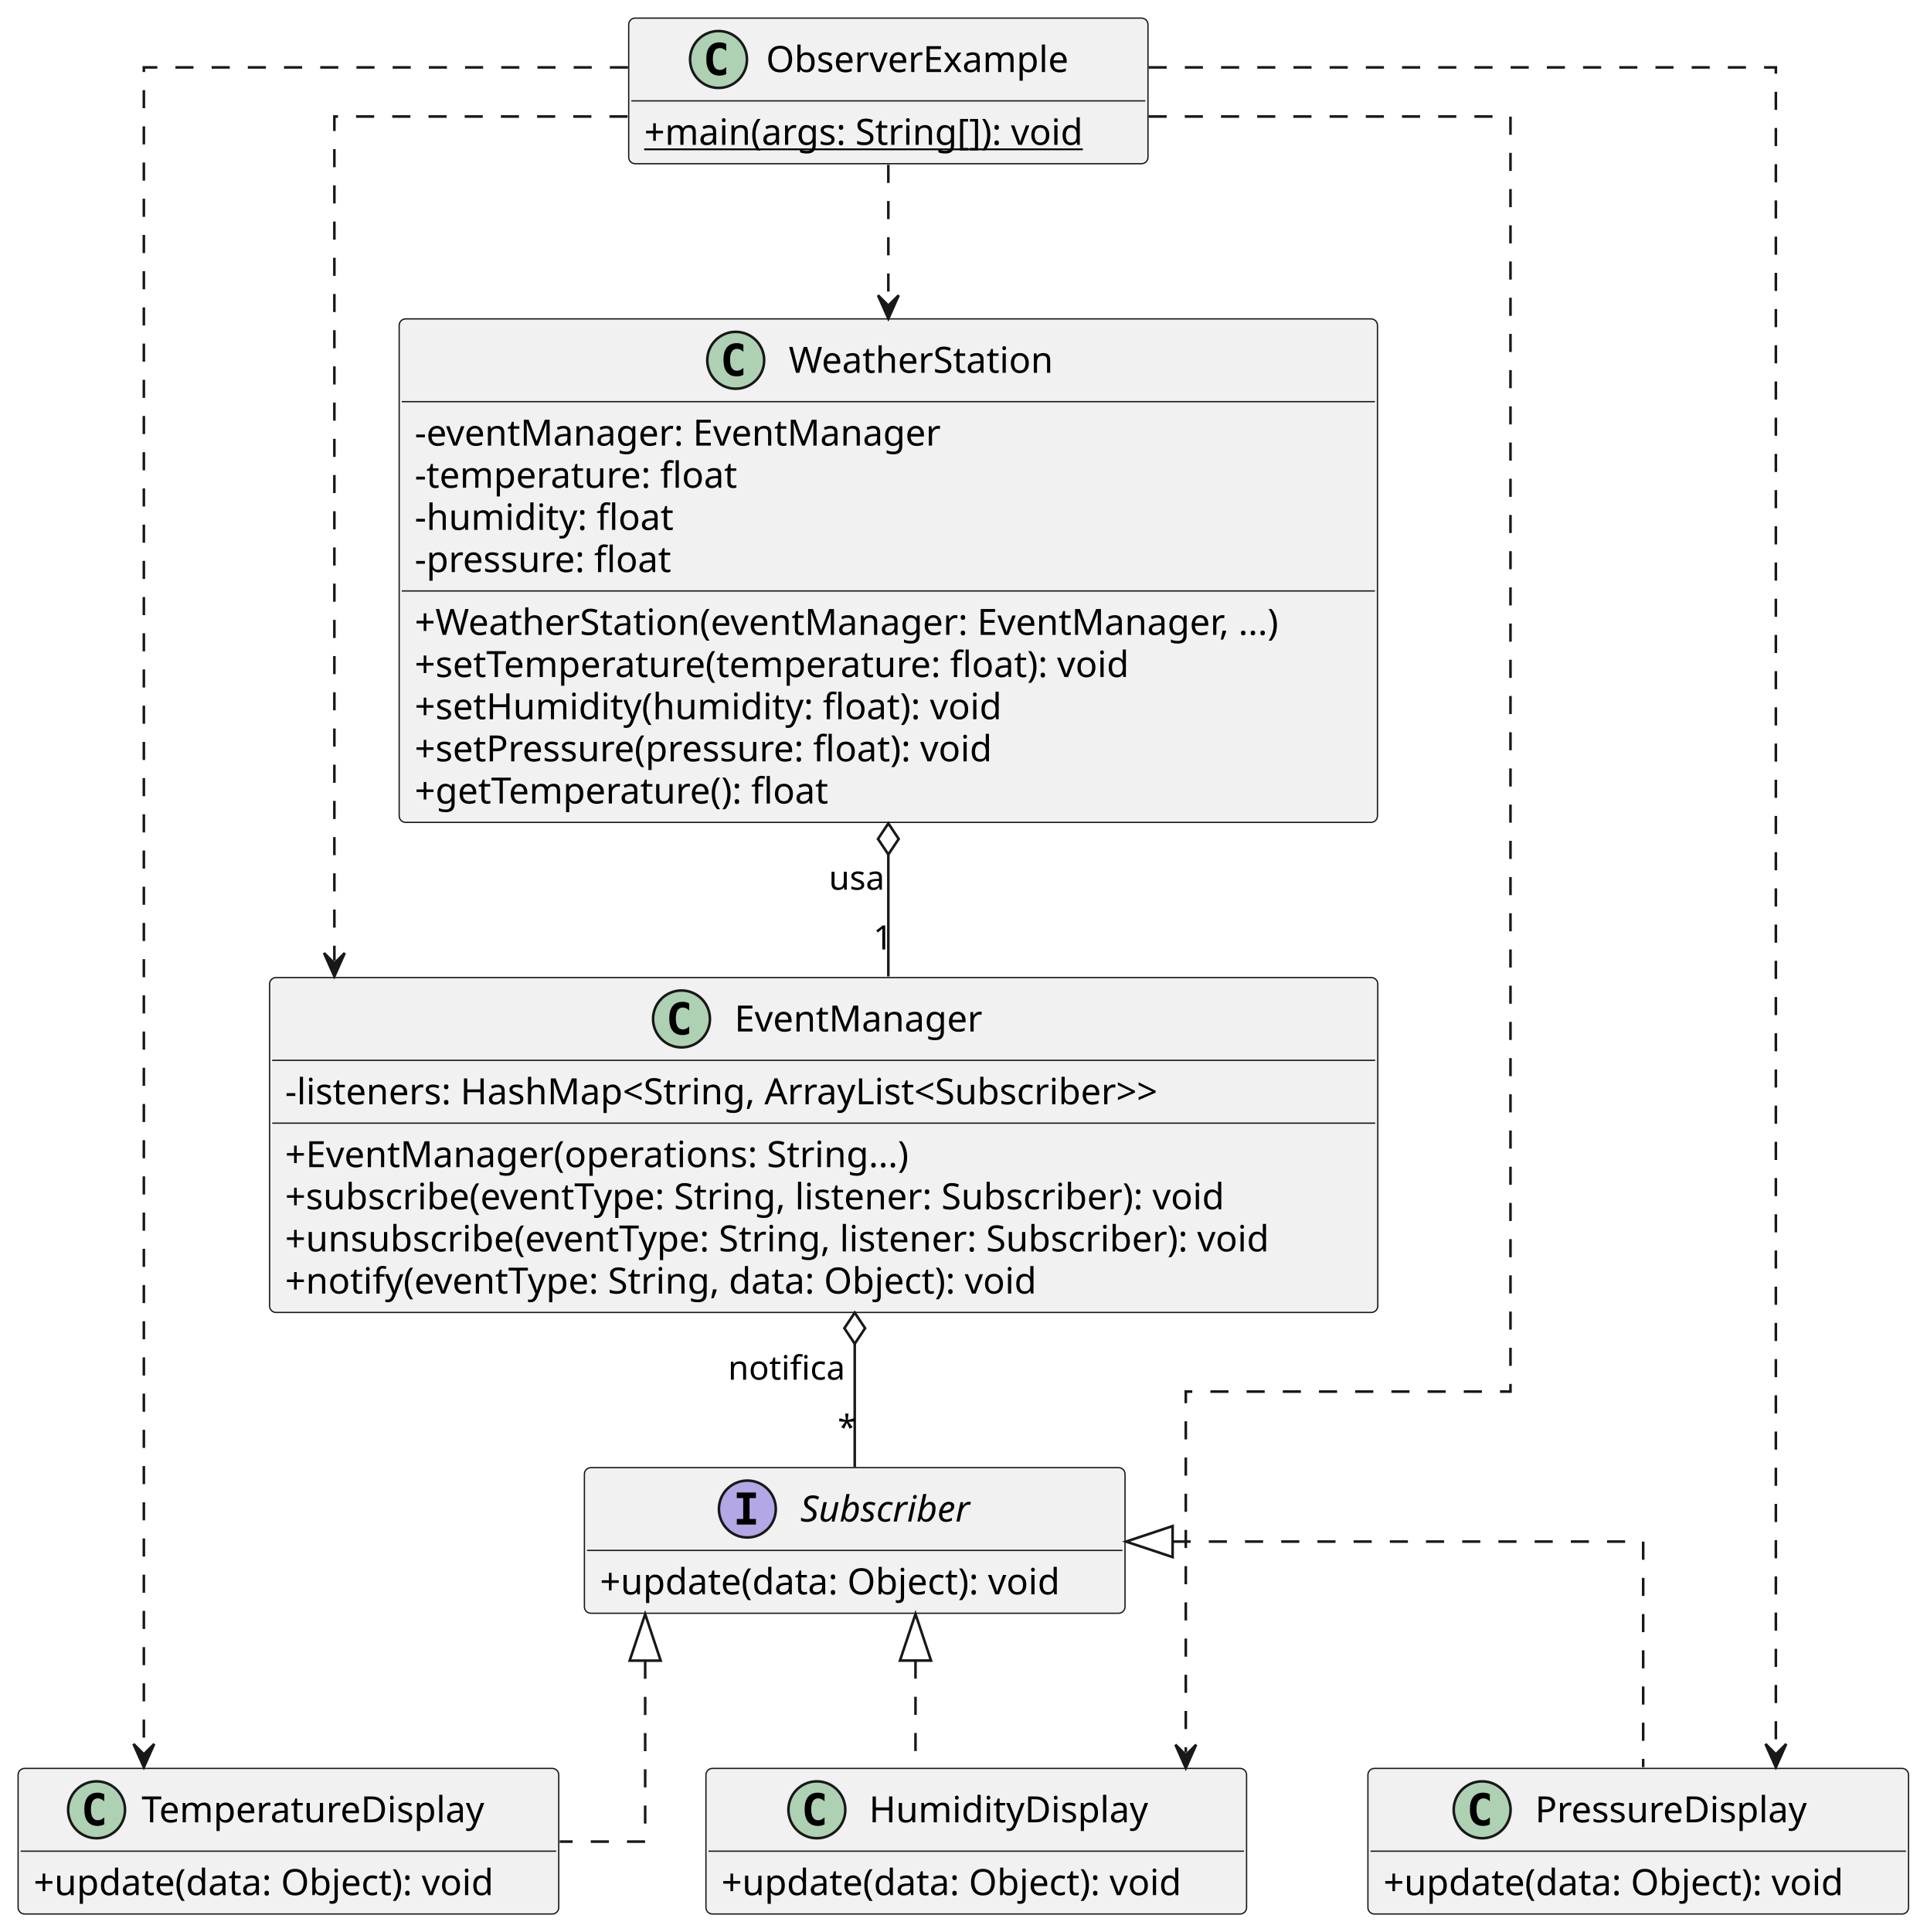
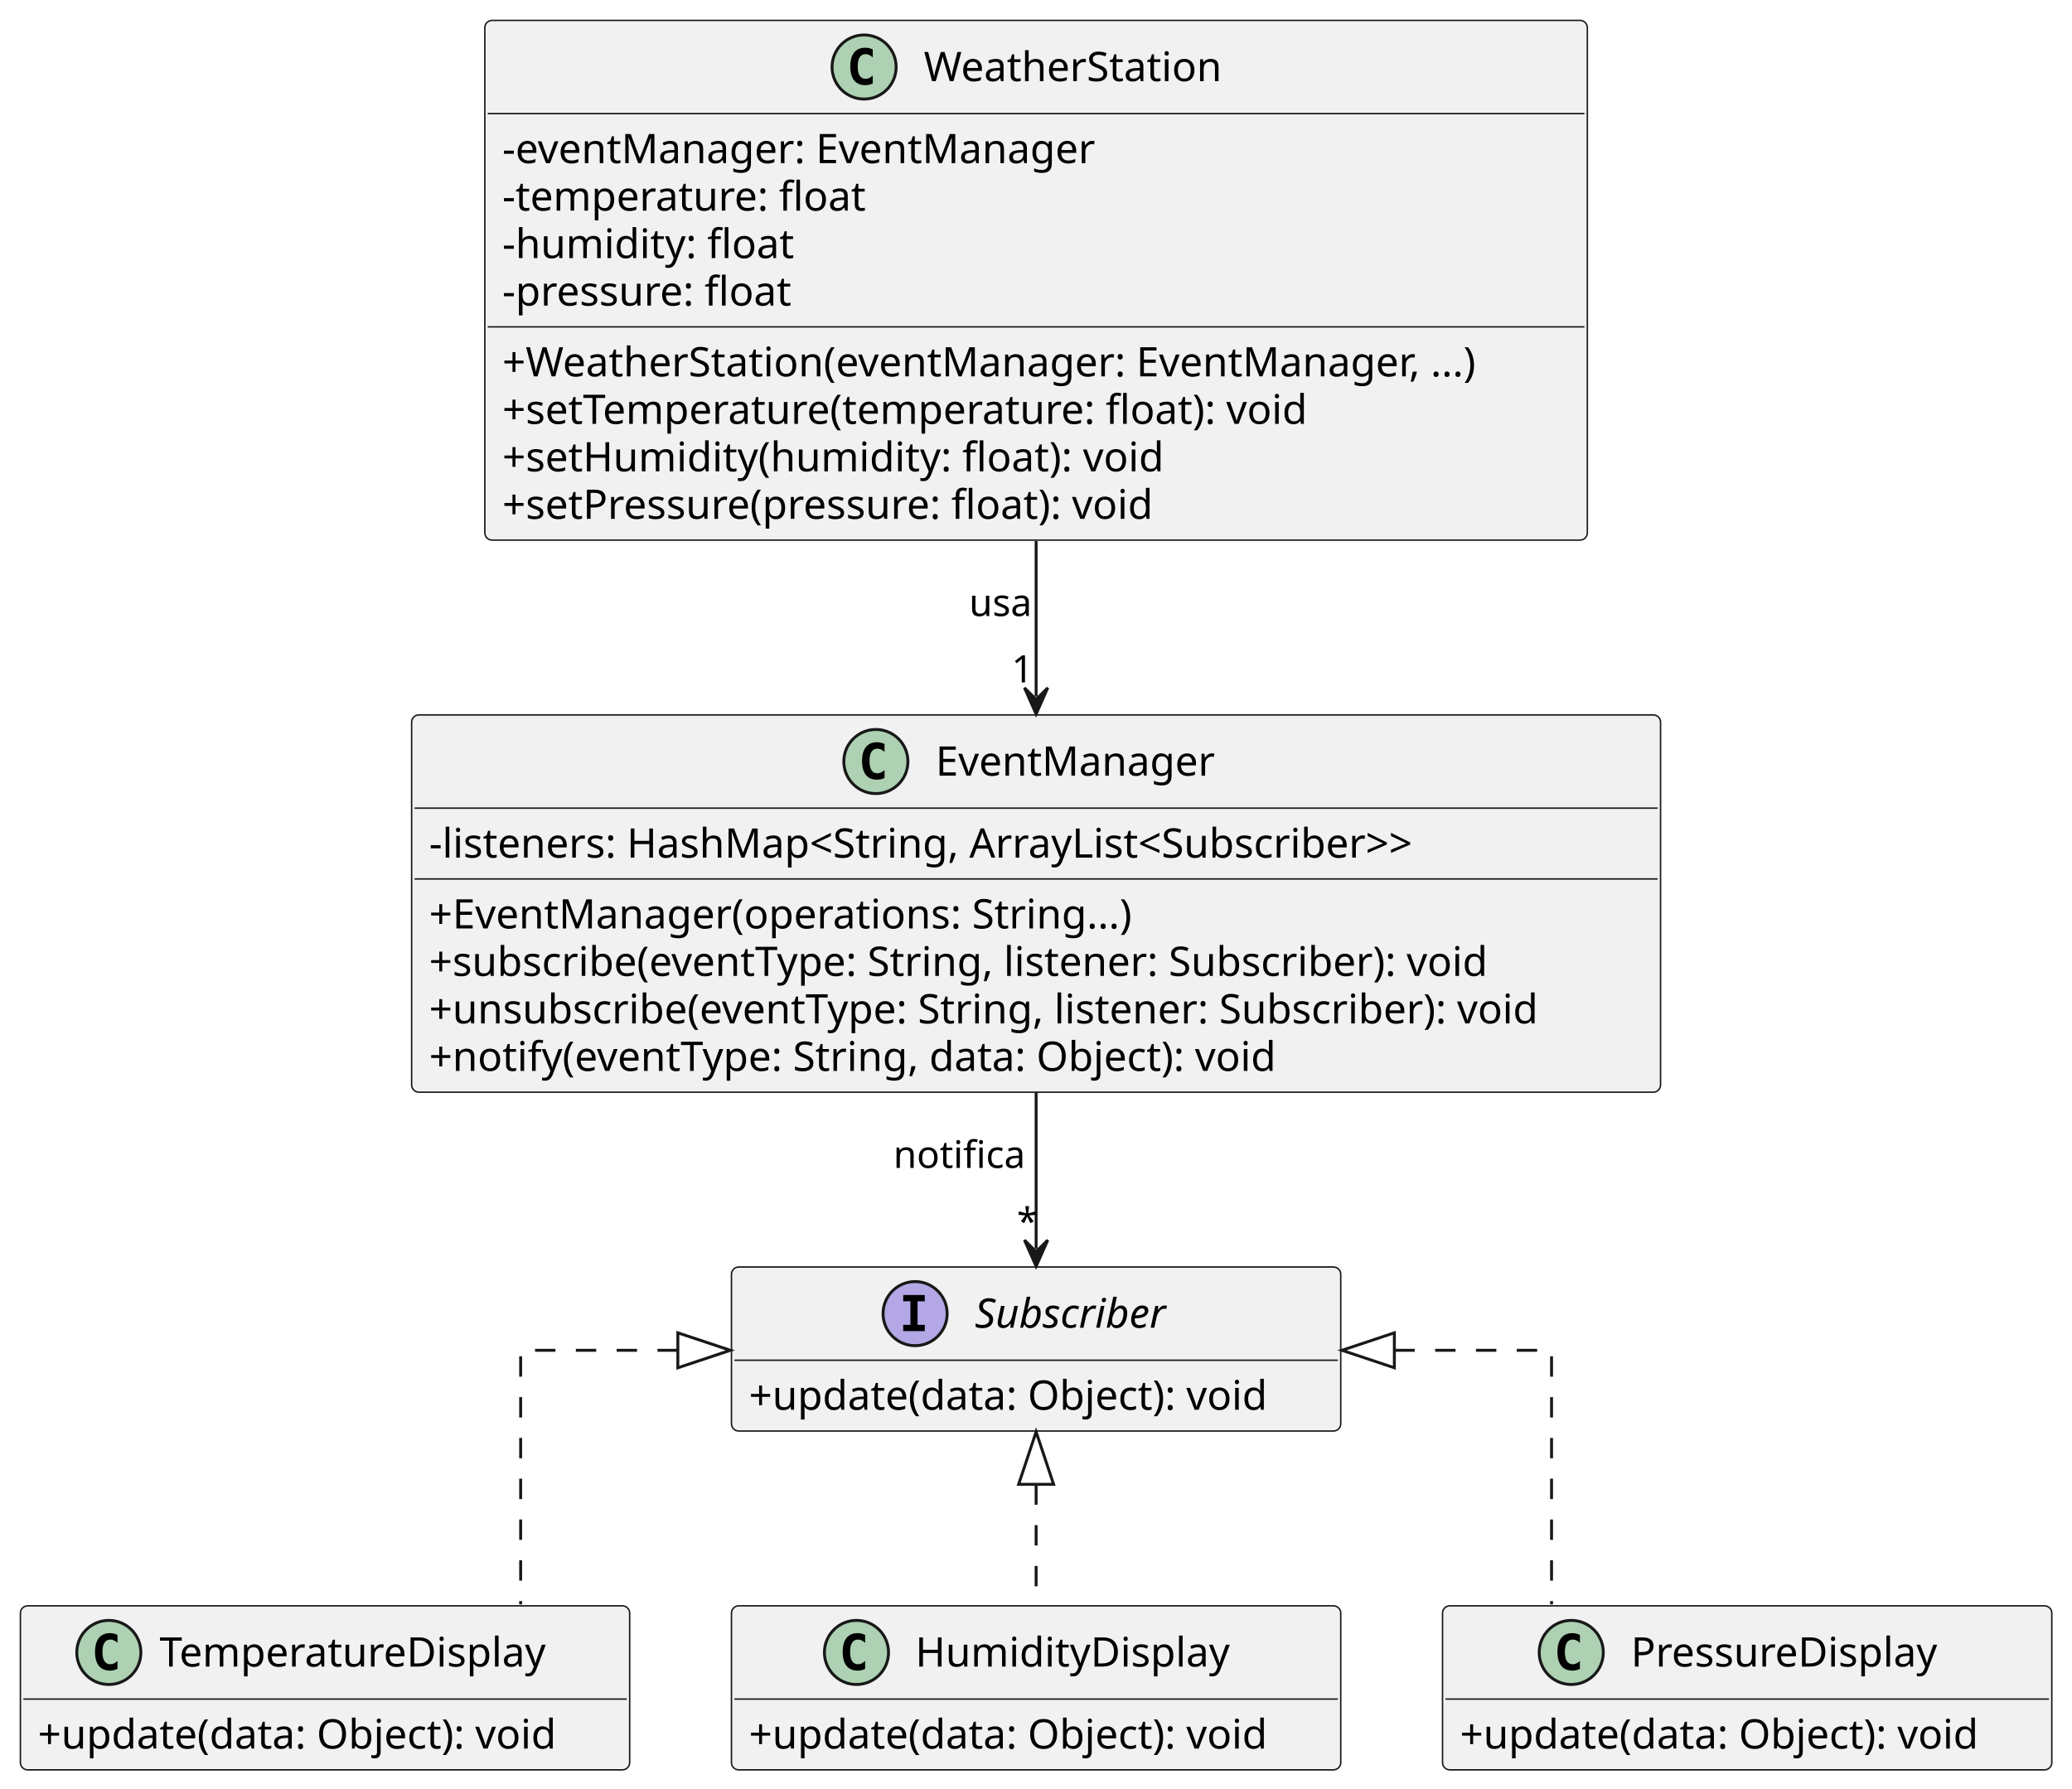
- <svg xmlns="http://www.w3.org/2000/svg" contentStyleType="text/css" data-diagram-type="CLASS" height="747px" preserveAspectRatio="none" style="width:745px;height:747px;background:#FFFFFF;" version="1.1" viewBox="0 0 745 747" width="745px" zoomAndPan="magnify">
+ <svg xmlns="http://www.w3.org/2000/svg" contentStyleType="text/css" data-diagram-type="CLASS" height="614px" preserveAspectRatio="none" style="width:711px;height:614px;background:#FFFFFF;" version="1.1" viewBox="0 0 711 614" width="711px" zoomAndPan="magnify">
  <defs />
  <g>
-     <g class="entity" data-entity="Subscriber" data-source-line="8" data-uid="ent0002" id="entity_Subscriber">
-       <rect fill="#F1F1F1" height="56.297" rx="2.5" ry="2.5" style="stroke:#181818;stroke-width:0.5;" width="209.073" x="226" y="567.46" />
-       <ellipse cx="289.017" cy="583.46" fill="#B4A7E5" rx="11" ry="11" style="stroke:#181818;stroke-width:1;" />
-       <path d="M284.939,579.226 L284.939,577.069 L292.33,577.069 L292.33,579.226 L289.861,579.226 L289.861,587.304 L292.33,587.304 L292.33,589.46 L284.939,589.46 L284.939,587.304 L287.408,587.304 L287.408,579.226 L284.939,579.226 Z " fill="#000000" />
-       <text fill="#000000" font-family="'Segoe UI'" font-size="14" font-style="italic" lengthAdjust="spacing" textLength="74.539" x="309.517" y="588.307">Subscriber</text>
-       <line style="stroke:#181818;stroke-width:0.5;" x1="227" x2="434.073" y1="599.46" y2="599.46" />
-       <text fill="#000000" font-family="'Segoe UI'" font-size="14" lengthAdjust="spacing" textLength="197.073" x="232" y="616.455">+update(data: Object): void</text>
+     <g class="entity" data-entity="Subscriber" data-source-line="10" data-uid="ent0002" id="entity_Subscriber">
+       <rect fill="#F1F1F1" height="56.297" rx="2.5" ry="2.5" style="stroke:#181818;stroke-width:0.5;" width="209.073" x="251" y="434.86" />
+       <ellipse cx="314.017" cy="450.86" fill="#B4A7E5" rx="11" ry="11" style="stroke:#181818;stroke-width:1;" />
+       <path d="M309.939,446.626 L309.939,444.469 L317.33,444.469 L317.33,446.626 L314.861,446.626 L314.861,454.704 L317.33,454.704 L317.33,456.86 L309.939,456.86 L309.939,454.704 L312.408,454.704 L312.408,446.626 L309.939,446.626 Z " fill="#000000" />
+       <text fill="#000000" font-family="'Segoe UI'" font-size="14" font-style="italic" lengthAdjust="spacing" textLength="74.539" x="334.517" y="455.707">Subscriber</text>
+       <line style="stroke:#181818;stroke-width:0.5;" x1="252" x2="459.073" y1="466.86" y2="466.86" />
+       <text fill="#000000" font-family="'Segoe UI'" font-size="14" lengthAdjust="spacing" textLength="197.073" x="257" y="483.855">+update(data: Object): void</text>
    </g>
-     <g class="entity" data-entity="TemperatureDisplay" data-source-line="13" data-uid="ent0003" id="entity_TemperatureDisplay">
-       <rect fill="#F1F1F1" height="56.297" rx="2.5" ry="2.5" style="stroke:#181818;stroke-width:0.5;" width="209.073" x="7" y="683.75" />
-       <ellipse cx="37.345" cy="699.75" fill="#ADD1B2" rx="11" ry="11" style="stroke:#181818;stroke-width:1;" />
-       <path d="M40.314,705.391 Q39.735,705.688 39.095,705.828 Q38.454,705.984 37.751,705.984 Q35.251,705.984 33.923,704.344 Q32.61,702.688 32.61,699.562 Q32.61,696.438 33.923,694.781 Q35.251,693.125 37.751,693.125 Q38.454,693.125 39.095,693.281 Q39.751,693.438 40.314,693.734 L40.314,696.453 Q39.689,695.875 39.095,695.609 Q38.501,695.328 37.876,695.328 Q36.532,695.328 35.845,696.406 Q35.157,697.469 35.157,699.562 Q35.157,701.656 35.845,702.734 Q36.532,703.797 37.876,703.797 Q38.501,703.797 39.095,703.531 Q39.689,703.25 40.314,702.672 L40.314,705.391 Z " fill="#000000" />
-       <text fill="#000000" font-family="'Segoe UI'" font-size="14" lengthAdjust="spacing" textLength="142.974" x="54.755" y="704.597">TemperatureDisplay</text>
-       <line style="stroke:#181818;stroke-width:0.5;" x1="8" x2="215.073" y1="715.75" y2="715.75" />
-       <text fill="#000000" font-family="'Segoe UI'" font-size="14" lengthAdjust="spacing" textLength="197.073" x="13" y="732.745">+update(data: Object): void</text>
+     <g class="entity" data-entity="TemperatureDisplay" data-source-line="15" data-uid="ent0003" id="entity_TemperatureDisplay">
+       <rect fill="#F1F1F1" height="56.297" rx="2.5" ry="2.5" style="stroke:#181818;stroke-width:0.5;" width="209.073" x="7" y="551.15" />
+       <ellipse cx="37.345" cy="567.15" fill="#ADD1B2" rx="11" ry="11" style="stroke:#181818;stroke-width:1;" />
+       <path d="M40.314,572.791 Q39.735,573.087 39.095,573.228 Q38.454,573.384 37.751,573.384 Q35.251,573.384 33.923,571.744 Q32.61,570.087 32.61,566.962 Q32.61,563.837 33.923,562.181 Q35.251,560.525 37.751,560.525 Q38.454,560.525 39.095,560.681 Q39.751,560.837 40.314,561.134 L40.314,563.853 Q39.689,563.275 39.095,563.009 Q38.501,562.728 37.876,562.728 Q36.532,562.728 35.845,563.806 Q35.157,564.869 35.157,566.962 Q35.157,569.056 35.845,570.134 Q36.532,571.197 37.876,571.197 Q38.501,571.197 39.095,570.931 Q39.689,570.65 40.314,570.072 L40.314,572.791 Z " fill="#000000" />
+       <text fill="#000000" font-family="'Segoe UI'" font-size="14" lengthAdjust="spacing" textLength="142.974" x="54.755" y="571.997">TemperatureDisplay</text>
+       <line style="stroke:#181818;stroke-width:0.5;" x1="8" x2="215.073" y1="583.15" y2="583.15" />
+       <text fill="#000000" font-family="'Segoe UI'" font-size="14" lengthAdjust="spacing" textLength="197.073" x="13" y="600.145">+update(data: Object): void</text>
    </g>
-     <g class="entity" data-entity="HumidityDisplay" data-source-line="17" data-uid="ent0004" id="entity_HumidityDisplay">
-       <rect fill="#F1F1F1" height="56.297" rx="2.5" ry="2.5" style="stroke:#181818;stroke-width:0.5;" width="209.073" x="273" y="683.75" />
-       <ellipse cx="315.896" cy="699.75" fill="#ADD1B2" rx="11" ry="11" style="stroke:#181818;stroke-width:1;" />
-       <path d="M318.864,705.391 Q318.286,705.688 317.646,705.828 Q317.005,705.984 316.302,705.984 Q313.802,705.984 312.474,704.344 Q311.161,702.688 311.161,699.562 Q311.161,696.438 312.474,694.781 Q313.802,693.125 316.302,693.125 Q317.005,693.125 317.646,693.281 Q318.302,693.438 318.864,693.734 L318.864,696.453 Q318.239,695.875 317.646,695.609 Q317.052,695.328 316.427,695.328 Q315.083,695.328 314.396,696.406 Q313.708,697.469 313.708,699.562 Q313.708,701.656 314.396,702.734 Q315.083,703.797 316.427,703.797 Q317.052,703.797 317.646,703.531 Q318.239,703.25 318.864,702.672 L318.864,705.391 Z " fill="#000000" />
-       <text fill="#000000" font-family="'Segoe UI'" font-size="14" lengthAdjust="spacing" textLength="115.083" x="336.095" y="704.597">HumidityDisplay</text>
-       <line style="stroke:#181818;stroke-width:0.5;" x1="274" x2="481.073" y1="715.75" y2="715.75" />
-       <text fill="#000000" font-family="'Segoe UI'" font-size="14" lengthAdjust="spacing" textLength="197.073" x="279" y="732.745">+update(data: Object): void</text>
+     <g class="entity" data-entity="HumidityDisplay" data-source-line="18" data-uid="ent0004" id="entity_HumidityDisplay">
+       <rect fill="#F1F1F1" height="56.297" rx="2.5" ry="2.5" style="stroke:#181818;stroke-width:0.5;" width="209.073" x="251" y="551.15" />
+       <ellipse cx="293.896" cy="567.15" fill="#ADD1B2" rx="11" ry="11" style="stroke:#181818;stroke-width:1;" />
+       <path d="M296.864,572.791 Q296.286,573.087 295.646,573.228 Q295.005,573.384 294.302,573.384 Q291.802,573.384 290.474,571.744 Q289.161,570.087 289.161,566.962 Q289.161,563.837 290.474,562.181 Q291.802,560.525 294.302,560.525 Q295.005,560.525 295.646,560.681 Q296.302,560.837 296.864,561.134 L296.864,563.853 Q296.239,563.275 295.646,563.009 Q295.052,562.728 294.427,562.728 Q293.083,562.728 292.396,563.806 Q291.708,564.869 291.708,566.962 Q291.708,569.056 292.396,570.134 Q293.083,571.197 294.427,571.197 Q295.052,571.197 295.646,570.931 Q296.239,570.65 296.864,570.072 L296.864,572.791 Z " fill="#000000" />
+       <text fill="#000000" font-family="'Segoe UI'" font-size="14" lengthAdjust="spacing" textLength="115.083" x="314.095" y="571.997">HumidityDisplay</text>
+       <line style="stroke:#181818;stroke-width:0.5;" x1="252" x2="459.073" y1="583.15" y2="583.15" />
+       <text fill="#000000" font-family="'Segoe UI'" font-size="14" lengthAdjust="spacing" textLength="197.073" x="257" y="600.145">+update(data: Object): void</text>
    </g>
    <g class="entity" data-entity="PressureDisplay" data-source-line="21" data-uid="ent0005" id="entity_PressureDisplay">
-       <rect fill="#F1F1F1" height="56.297" rx="2.5" ry="2.5" style="stroke:#181818;stroke-width:0.5;" width="209.073" x="529" y="683.75" />
-       <ellipse cx="573.172" cy="699.75" fill="#ADD1B2" rx="11" ry="11" style="stroke:#181818;stroke-width:1;" />
-       <path d="M576.141,705.391 Q575.563,705.688 574.922,705.828 Q574.282,705.984 573.578,705.984 Q571.078,705.984 569.75,704.344 Q568.438,702.688 568.438,699.562 Q568.438,696.438 569.75,694.781 Q571.078,693.125 573.578,693.125 Q574.282,693.125 574.922,693.281 Q575.578,693.438 576.141,693.734 L576.141,696.453 Q575.516,695.875 574.922,695.609 Q574.328,695.328 573.703,695.328 Q572.36,695.328 571.672,696.406 Q570.985,697.469 570.985,699.562 Q570.985,701.656 571.672,702.734 Q572.36,703.797 573.703,703.797 Q574.328,703.797 574.922,703.531 Q575.516,703.25 576.141,702.672 L576.141,705.391 Z " fill="#000000" />
-       <text fill="#000000" font-family="'Segoe UI'" font-size="14" lengthAdjust="spacing" textLength="112.246" x="593.655" y="704.597">PressureDisplay</text>
-       <line style="stroke:#181818;stroke-width:0.5;" x1="530" x2="737.073" y1="715.75" y2="715.75" />
-       <text fill="#000000" font-family="'Segoe UI'" font-size="14" lengthAdjust="spacing" textLength="197.073" x="535" y="732.745">+update(data: Object): void</text>
+       <rect fill="#F1F1F1" height="56.297" rx="2.5" ry="2.5" style="stroke:#181818;stroke-width:0.5;" width="209.073" x="495" y="551.15" />
+       <ellipse cx="539.172" cy="567.15" fill="#ADD1B2" rx="11" ry="11" style="stroke:#181818;stroke-width:1;" />
+       <path d="M542.141,572.791 Q541.563,573.087 540.922,573.228 Q540.282,573.384 539.578,573.384 Q537.078,573.384 535.75,571.744 Q534.438,570.087 534.438,566.962 Q534.438,563.837 535.75,562.181 Q537.078,560.525 539.578,560.525 Q540.282,560.525 540.922,560.681 Q541.578,560.837 542.141,561.134 L542.141,563.853 Q541.516,563.275 540.922,563.009 Q540.328,562.728 539.703,562.728 Q538.36,562.728 537.672,563.806 Q536.985,564.869 536.985,566.962 Q536.985,569.056 537.672,570.134 Q538.36,571.197 539.703,571.197 Q540.328,571.197 540.922,570.931 Q541.516,570.65 542.141,570.072 L542.141,572.791 Z " fill="#000000" />
+       <text fill="#000000" font-family="'Segoe UI'" font-size="14" lengthAdjust="spacing" textLength="112.246" x="559.655" y="571.997">PressureDisplay</text>
+       <line style="stroke:#181818;stroke-width:0.5;" x1="496" x2="703.073" y1="583.15" y2="583.15" />
+       <text fill="#000000" font-family="'Segoe UI'" font-size="14" lengthAdjust="spacing" textLength="197.073" x="501" y="600.145">+update(data: Object): void</text>
    </g>
-     <g class="entity" data-entity="EventManager" data-source-line="31" data-uid="ent0009" id="entity_EventManager">
-       <rect fill="#F1F1F1" height="129.484" rx="2.5" ry="2.5" style="stroke:#181818;stroke-width:0.5;" width="428.568" x="104.25" y="377.97" />
-       <ellipse cx="263.548" cy="393.97" fill="#ADD1B2" rx="11" ry="11" style="stroke:#181818;stroke-width:1;" />
-       <path d="M266.517,399.611 Q265.938,399.908 265.298,400.048 Q264.657,400.204 263.954,400.204 Q261.454,400.204 260.126,398.564 Q258.813,396.908 258.813,393.783 Q258.813,390.658 260.126,389.001 Q261.454,387.345 263.954,387.345 Q264.657,387.345 265.298,387.501 Q265.954,387.658 266.517,387.954 L266.517,390.673 Q265.892,390.095 265.298,389.829 Q264.704,389.548 264.079,389.548 Q262.735,389.548 262.048,390.626 Q261.36,391.689 261.36,393.783 Q261.36,395.876 262.048,396.954 Q262.735,398.017 264.079,398.017 Q264.704,398.017 265.298,397.751 Q265.892,397.47 266.517,396.892 L266.517,399.611 Z " fill="#000000" />
-       <text fill="#000000" font-family="'Segoe UI'" font-size="14" lengthAdjust="spacing" textLength="101.473" x="284.048" y="398.817">EventManager</text>
-       <line style="stroke:#181818;stroke-width:0.5;" x1="105.25" x2="531.818" y1="409.97" y2="409.97" />
-       <text fill="#000000" font-family="'Segoe UI'" font-size="14" lengthAdjust="spacing" textLength="373.317" x="110.25" y="426.965">-listeners: HashMap&lt;String, ArrayList&lt;Subscriber&gt;&gt;</text>
-       <line style="stroke:#181818;stroke-width:0.5;" x1="105.25" x2="531.818" y1="434.267" y2="434.267" />
-       <text fill="#000000" font-family="'Segoe UI'" font-size="14" lengthAdjust="spacing" textLength="262.938" x="110.25" y="451.262">+EventManager(operations: String...)</text>
-       <text fill="#000000" font-family="'Segoe UI'" font-size="14" lengthAdjust="spacing" textLength="398.822" x="110.25" y="467.559">+subscribe(eventType: String, listener: Subscriber): void</text>
-       <text fill="#000000" font-family="'Segoe UI'" font-size="14" lengthAdjust="spacing" textLength="416.568" x="110.25" y="483.856">+unsubscribe(eventType: String, listener: Subscriber): void</text>
-       <text fill="#000000" font-family="'Segoe UI'" font-size="14" lengthAdjust="spacing" textLength="321.836" x="110.25" y="500.153">+notify(eventType: String, data: Object): void</text>
+     <g class="entity" data-entity="EventManager" data-source-line="32" data-uid="ent0009" id="entity_EventManager">
+       <rect fill="#F1F1F1" height="129.484" rx="2.5" ry="2.5" style="stroke:#181818;stroke-width:0.5;" width="428.568" x="141.25" y="245.37" />
+       <ellipse cx="300.548" cy="261.37" fill="#ADD1B2" rx="11" ry="11" style="stroke:#181818;stroke-width:1;" />
+       <path d="M303.517,267.011 Q302.938,267.308 302.298,267.448 Q301.657,267.604 300.954,267.604 Q298.454,267.604 297.126,265.964 Q295.813,264.308 295.813,261.183 Q295.813,258.058 297.126,256.401 Q298.454,254.745 300.954,254.745 Q301.657,254.745 302.298,254.901 Q302.954,255.058 303.517,255.354 L303.517,258.073 Q302.892,257.495 302.298,257.229 Q301.704,256.948 301.079,256.948 Q299.735,256.948 299.048,258.026 Q298.36,259.089 298.36,261.183 Q298.36,263.276 299.048,264.354 Q299.735,265.417 301.079,265.417 Q301.704,265.417 302.298,265.151 Q302.892,264.87 303.517,264.292 L303.517,267.011 Z " fill="#000000" />
+       <text fill="#000000" font-family="'Segoe UI'" font-size="14" lengthAdjust="spacing" textLength="101.473" x="321.048" y="266.217">EventManager</text>
+       <line style="stroke:#181818;stroke-width:0.5;" x1="142.25" x2="568.818" y1="277.37" y2="277.37" />
+       <text fill="#000000" font-family="'Segoe UI'" font-size="14" lengthAdjust="spacing" textLength="373.317" x="147.25" y="294.365">-listeners: HashMap&lt;String, ArrayList&lt;Subscriber&gt;&gt;</text>
+       <line style="stroke:#181818;stroke-width:0.5;" x1="142.25" x2="568.818" y1="301.667" y2="301.667" />
+       <text fill="#000000" font-family="'Segoe UI'" font-size="14" lengthAdjust="spacing" textLength="262.938" x="147.25" y="318.662">+EventManager(operations: String...)</text>
+       <text fill="#000000" font-family="'Segoe UI'" font-size="14" lengthAdjust="spacing" textLength="398.822" x="147.25" y="334.959">+subscribe(eventType: String, listener: Subscriber): void</text>
+       <text fill="#000000" font-family="'Segoe UI'" font-size="14" lengthAdjust="spacing" textLength="416.568" x="147.25" y="351.256">+unsubscribe(eventType: String, listener: Subscriber): void</text>
+       <text fill="#000000" font-family="'Segoe UI'" font-size="14" lengthAdjust="spacing" textLength="321.836" x="147.25" y="367.553">+notify(eventType: String, data: Object): void</text>
    </g>
-     <g class="entity" data-entity="WeatherStation" data-source-line="40" data-uid="ent0010" id="entity_WeatherStation">
-       <rect fill="#F1F1F1" height="194.672" rx="2.5" ry="2.5" style="stroke:#181818;stroke-width:0.5;" width="378.324" x="154.37" y="123.3" />
-       <ellipse cx="284.513" cy="139.3" fill="#ADD1B2" rx="11" ry="11" style="stroke:#181818;stroke-width:1;" />
-       <path d="M287.481,144.941 Q286.903,145.238 286.263,145.378 Q285.622,145.534 284.919,145.534 Q282.419,145.534 281.091,143.894 Q279.778,142.238 279.778,139.113 Q279.778,135.988 281.091,134.331 Q282.419,132.675 284.919,132.675 Q285.622,132.675 286.263,132.831 Q286.919,132.988 287.481,133.284 L287.481,136.003 Q286.856,135.425 286.263,135.159 Q285.669,134.878 285.044,134.878 Q283.7,134.878 283.013,135.956 Q282.325,137.019 282.325,139.113 Q282.325,141.206 283.013,142.284 Q283.7,143.347 285.044,143.347 Q285.669,143.347 286.263,143.081 Q286.856,142.8 287.481,142.222 L287.481,144.941 Z " fill="#000000" />
-       <text fill="#000000" font-family="'Segoe UI'" font-size="14" lengthAdjust="spacing" textLength="109.539" x="305.013" y="144.147">WeatherStation</text>
-       <line style="stroke:#181818;stroke-width:0.5;" x1="155.37" x2="531.694" y1="155.3" y2="155.3" />
-       <text fill="#000000" font-family="'Segoe UI'" font-size="14" lengthAdjust="spacing" textLength="216.932" x="160.37" y="172.295">-eventManager: EventManager</text>
-       <text fill="#000000" font-family="'Segoe UI'" font-size="14" lengthAdjust="spacing" textLength="133.977" x="160.37" y="188.592">-temperature: float</text>
-       <text fill="#000000" font-family="'Segoe UI'" font-size="14" lengthAdjust="spacing" textLength="107.495" x="160.37" y="204.889">-humidity: float</text>
-       <text fill="#000000" font-family="'Segoe UI'" font-size="14" lengthAdjust="spacing" textLength="106.757" x="160.37" y="221.186">-pressure: float</text>
-       <line style="stroke:#181818;stroke-width:0.5;" x1="155.37" x2="531.694" y1="228.488" y2="228.488" />
-       <text fill="#000000" font-family="'Segoe UI'" font-size="14" lengthAdjust="spacing" textLength="366.324" x="160.37" y="245.483">+WeatherStation(eventManager: EventManager, ...)</text>
-       <text fill="#000000" font-family="'Segoe UI'" font-size="14" lengthAdjust="spacing" textLength="303.14" x="160.37" y="261.779">+setTemperature(temperature: float): void</text>
-       <text fill="#000000" font-family="'Segoe UI'" font-size="14" lengthAdjust="spacing" textLength="248.767" x="160.37" y="278.076">+setHumidity(humidity: float): void</text>
-       <text fill="#000000" font-family="'Segoe UI'" font-size="14" lengthAdjust="spacing" textLength="245.191" x="160.37" y="294.373">+setPressure(pressure: float): void</text>
-       <text fill="#000000" font-family="'Segoe UI'" font-size="14" lengthAdjust="spacing" textLength="177.632" x="160.37" y="310.67">+getTemperature(): float</text>
-     </g>
-     <g class="entity" data-entity="ObserverExample" data-source-line="53" data-uid="ent0011" id="entity_ObserverExample">
-       <rect fill="#F1F1F1" height="56.297" rx="2.5" ry="2.5" style="stroke:#181818;stroke-width:0.5;" width="200.815" x="243.13" y="7" />
-       <ellipse cx="277.865" cy="23" fill="#ADD1B2" rx="11" ry="11" style="stroke:#181818;stroke-width:1;" />
-       <path d="M280.833,28.641 Q280.255,28.938 279.615,29.078 Q278.974,29.234 278.271,29.234 Q275.771,29.234 274.443,27.594 Q273.13,25.938 273.13,22.812 Q273.13,19.688 274.443,18.031 Q275.771,16.375 278.271,16.375 Q278.974,16.375 279.615,16.531 Q280.271,16.688 280.833,16.984 L280.833,19.703 Q280.208,19.125 279.615,18.859 Q279.021,18.578 278.396,18.578 Q277.052,18.578 276.365,19.656 Q275.677,20.719 275.677,22.812 Q275.677,24.906 276.365,25.984 Q277.052,27.047 278.396,27.047 Q279.021,27.047 279.615,26.781 Q280.208,26.5 280.833,25.922 L280.833,28.641 Z " fill="#000000" />
-       <text fill="#000000" font-family="'Segoe UI'" font-size="14" lengthAdjust="spacing" textLength="124.961" x="296.25" y="27.847">ObserverExample</text>
-       <line style="stroke:#181818;stroke-width:0.5;" x1="244.13" x2="442.945" y1="39" y2="39" />
-       <text fill="#000000" font-family="'Segoe UI'" font-size="14" lengthAdjust="spacing" text-decoration="underline" textLength="188.815" x="249.13" y="55.995">+main(args: String[]): void</text>
+     <g class="entity" data-entity="WeatherStation" data-source-line="41" data-uid="ent0010" id="entity_WeatherStation">
+       <rect fill="#F1F1F1" height="178.375" rx="2.5" ry="2.5" style="stroke:#181818;stroke-width:0.5;" width="378.324" x="166.37" y="7" />
+       <ellipse cx="296.513" cy="23" fill="#ADD1B2" rx="11" ry="11" style="stroke:#181818;stroke-width:1;" />
+       <path d="M299.481,28.641 Q298.903,28.938 298.263,29.078 Q297.622,29.234 296.919,29.234 Q294.419,29.234 293.091,27.594 Q291.778,25.938 291.778,22.812 Q291.778,19.688 293.091,18.031 Q294.419,16.375 296.919,16.375 Q297.622,16.375 298.263,16.531 Q298.919,16.688 299.481,16.984 L299.481,19.703 Q298.856,19.125 298.263,18.859 Q297.669,18.578 297.044,18.578 Q295.7,18.578 295.013,19.656 Q294.325,20.719 294.325,22.812 Q294.325,24.906 295.013,25.984 Q295.7,27.047 297.044,27.047 Q297.669,27.047 298.263,26.781 Q298.856,26.5 299.481,25.922 L299.481,28.641 Z " fill="#000000" />
+       <text fill="#000000" font-family="'Segoe UI'" font-size="14" lengthAdjust="spacing" textLength="109.539" x="317.013" y="27.847">WeatherStation</text>
+       <line style="stroke:#181818;stroke-width:0.5;" x1="167.37" x2="543.694" y1="39" y2="39" />
+       <text fill="#000000" font-family="'Segoe UI'" font-size="14" lengthAdjust="spacing" textLength="216.932" x="172.37" y="55.995">-eventManager: EventManager</text>
+       <text fill="#000000" font-family="'Segoe UI'" font-size="14" lengthAdjust="spacing" textLength="133.977" x="172.37" y="72.292">-temperature: float</text>
+       <text fill="#000000" font-family="'Segoe UI'" font-size="14" lengthAdjust="spacing" textLength="107.495" x="172.37" y="88.589">-humidity: float</text>
+       <text fill="#000000" font-family="'Segoe UI'" font-size="14" lengthAdjust="spacing" textLength="106.757" x="172.37" y="104.886">-pressure: float</text>
+       <line style="stroke:#181818;stroke-width:0.5;" x1="167.37" x2="543.694" y1="112.188" y2="112.188" />
+       <text fill="#000000" font-family="'Segoe UI'" font-size="14" lengthAdjust="spacing" textLength="366.324" x="172.37" y="129.183">+WeatherStation(eventManager: EventManager, ...)</text>
+       <text fill="#000000" font-family="'Segoe UI'" font-size="14" lengthAdjust="spacing" textLength="303.14" x="172.37" y="145.48">+setTemperature(temperature: float): void</text>
+       <text fill="#000000" font-family="'Segoe UI'" font-size="14" lengthAdjust="spacing" textLength="248.767" x="172.37" y="161.776">+setHumidity(humidity: float): void</text>
+       <text fill="#000000" font-family="'Segoe UI'" font-size="14" lengthAdjust="spacing" textLength="245.191" x="172.37" y="178.073">+setPressure(pressure: float): void</text>
    </g>
    <g class="link" data-entity-1="Subscriber" data-entity-2="TemperatureDisplay" data-source-line="26" data-uid="lnk6" id="link_Subscriber_TemperatureDisplay">
-       <path codeLine="26" d="M249.5,642.09 C249.5,676.56 249.5,712.05 249.5,712.05 C249.5,712.05 235.52,712.05 216.45,712.05" fill="none" id="Subscriber-backto-TemperatureDisplay" style="stroke:#181818;stroke-width:1;stroke-dasharray:7,7;" />
-       <polygon fill="none" points="249.5,624.09,243.5,642.09,255.5,642.09,249.5,624.09" style="stroke:#181818;stroke-width:1;" />
+       <path codeLine="26" d="M232.6,463.45 C194.52,463.45 178.66,463.45 178.66,463.45 C178.66,463.45 178.66,516.36 178.66,550.66" fill="none" id="Subscriber-backto-TemperatureDisplay" style="stroke:#181818;stroke-width:1;stroke-dasharray:7,7;" />
+       <polygon fill="none" points="250.6,463.45,232.6,457.45,232.6,469.45,250.6,463.45" style="stroke:#181818;stroke-width:1;" />
    </g>
    <g class="link" data-entity-1="Subscriber" data-entity-2="HumidityDisplay" data-source-line="27" data-uid="lnk7" id="link_Subscriber_HumidityDisplay">
-       <path codeLine="27" d="M354.04,642.05 C354.04,660.08 354.04,665.3 354.04,683.34" fill="none" id="Subscriber-backto-HumidityDisplay" style="stroke:#181818;stroke-width:1;stroke-dasharray:7,7;" />
-       <polygon fill="none" points="354.04,624.05,348.04,642.05,360.04,642.05,354.04,624.05" style="stroke:#181818;stroke-width:1;" />
+       <path codeLine="27" d="M355.54,509.45 C355.54,527.48 355.54,532.7 355.54,550.74" fill="none" id="Subscriber-backto-HumidityDisplay" style="stroke:#181818;stroke-width:1;stroke-dasharray:7,7;" />
+       <polygon fill="none" points="355.54,491.45,349.54,509.45,361.54,509.45,355.54,491.45" style="stroke:#181818;stroke-width:1;" />
    </g>
    <g class="link" data-entity-1="Subscriber" data-entity-2="PressureDisplay" data-source-line="28" data-uid="lnk8" id="link_Subscriber_PressureDisplay">
-       <path codeLine="28" d="M453.47,596.05 C541.67,596.05 635.45,596.05 635.45,596.05 C635.45,596.05 635.45,648.96 635.45,683.26" fill="none" id="Subscriber-backto-PressureDisplay" style="stroke:#181818;stroke-width:1;stroke-dasharray:7,7;" />
-       <polygon fill="none" points="435.47,596.05,453.47,602.05,453.47,590.05,435.47,596.05" style="stroke:#181818;stroke-width:1;" />
+       <path codeLine="28" d="M478.47,463.45 C516.56,463.45 532.41,463.45 532.41,463.45 C532.41,463.45 532.41,516.36 532.41,550.66" fill="none" id="Subscriber-backto-PressureDisplay" style="stroke:#181818;stroke-width:1;stroke-dasharray:7,7;" />
+       <polygon fill="none" points="460.47,463.45,478.47,469.45,478.47,457.45,460.47,463.45" style="stroke:#181818;stroke-width:1;" />
    </g>
-     <g class="link" data-entity-1="EventManager" data-entity-2="Subscriber" data-source-line="58" data-uid="lnk12" id="link_EventManager_Subscriber">
-       <path codeLine="58" d="M330.54,519.55 C330.54,540.39 330.54,550.4 330.54,567.21" fill="none" id="EventManager-backto-Subscriber" style="stroke:#181818;stroke-width:1;" />
-       <polygon fill="none" points="330.54,507.55,326.54,513.55,330.54,519.55,334.54,513.55,330.54,507.55" style="stroke:#181818;stroke-width:1;" />
-       <text fill="#000000" font-family="'Segoe UI'" font-size="13" lengthAdjust="spacing" textLength="48.204" x="281.54" y="533.447">notifica</text>
-       <text fill="#000000" font-family="'Segoe UI'" font-size="13" lengthAdjust="spacing" textLength="6.5" x="323.939" y="556.439">*</text>
+     <g class="link" data-entity-1="EventManager" data-entity-2="Subscriber" data-source-line="56" data-uid="lnk11" id="link_EventManager_Subscriber">
+       <path codeLine="56" d="M355.54,374.95 C355.54,395.79 355.54,411.8 355.54,428.61" fill="none" id="EventManager-to-Subscriber" style="stroke:#181818;stroke-width:1;" />
+       <polygon fill="#181818" points="355.54,434.61,359.54,425.61,355.54,429.61,351.54,425.61,355.54,434.61" style="stroke:#181818;stroke-width:1;" />
+       <text fill="#000000" font-family="'Segoe UI'" font-size="13" lengthAdjust="spacing" textLength="48.204" x="306.54" y="400.847">notifica</text>
+       <text fill="#000000" font-family="'Segoe UI'" font-size="13" lengthAdjust="spacing" textLength="6.5" x="348.939" y="423.839">*</text>
    </g>
-     <g class="link" data-entity-1="WeatherStation" data-entity-2="EventManager" data-source-line="59" data-uid="lnk13" id="link_WeatherStation_EventManager">
-       <path codeLine="59" d="M343.54,330.37 C343.54,350.38 343.54,358.98 343.54,377.52" fill="none" id="WeatherStation-backto-EventManager" style="stroke:#181818;stroke-width:1;" />
-       <polygon fill="none" points="343.54,318.37,339.54,324.37,343.54,330.37,347.54,324.37,343.54,318.37" style="stroke:#181818;stroke-width:1;" />
-       <text fill="#000000" font-family="'Segoe UI'" font-size="13" lengthAdjust="spacing" textLength="22.979" x="320.54" y="344.007">usa</text>
-       <text fill="#000000" font-family="'Segoe UI'" font-size="13" lengthAdjust="spacing" textLength="8.271" x="337.72" y="367.097">1</text>
-     </g>
-     <g class="link" data-entity-1="ObserverExample" data-entity-2="WeatherStation" data-source-line="62" data-uid="lnk14" id="link_ObserverExample_WeatherStation">
-       <path codeLine="62" d="M343.54,63.73 C343.54,79.99 343.54,95.41 343.54,117.17" fill="none" id="ObserverExample-to-WeatherStation" style="stroke:#181818;stroke-width:1;stroke-dasharray:7,7;" />
-       <polygon fill="#181818" points="343.54,123.17,347.54,114.17,343.54,118.17,339.54,114.17,343.54,123.17" style="stroke:#181818;stroke-width:1;" />
-     </g>
-     <g class="link" data-entity-1="ObserverExample" data-entity-2="EventManager" data-source-line="63" data-uid="lnk15" id="link_ObserverExample_EventManager">
-       <path codeLine="63" d="M242.7,45.05 C187.14,45.05 129.31,45.05 129.31,45.05 C129.31,45.05 129.31,258.68 129.31,371.49" fill="none" id="ObserverExample-to-EventManager" style="stroke:#181818;stroke-width:1;stroke-dasharray:7,7;" />
-       <polygon fill="#181818" points="129.31,377.49,133.31,368.49,129.31,372.49,125.31,368.49,129.31,377.49" style="stroke:#181818;stroke-width:1;" />
-     </g>
-     <g class="link" data-entity-1="ObserverExample" data-entity-2="TemperatureDisplay" data-source-line="64" data-uid="lnk16" id="link_ObserverExample_TemperatureDisplay">
-       <path codeLine="64" d="M242.84,26.05 C159.81,26.05 55.63,26.05 55.63,26.05 C55.63,26.05 55.63,547.5 55.63,677.3" fill="none" id="ObserverExample-to-TemperatureDisplay" style="stroke:#181818;stroke-width:1;stroke-dasharray:7,7;" />
-       <polygon fill="#181818" points="55.63,683.3,59.63,674.3,55.63,678.3,51.63,674.3,55.63,683.3" style="stroke:#181818;stroke-width:1;" />
-     </g>
-     <g class="link" data-entity-1="ObserverExample" data-entity-2="HumidityDisplay" data-source-line="65" data-uid="lnk17" id="link_ObserverExample_HumidityDisplay">
-       <path codeLine="65" d="M444.18,45.05 C510.11,45.05 584.13,45.05 584.13,45.05 C584.13,45.05 584.13,538.05 584.13,538.05 C584.13,538.05 458.57,538.05 458.57,538.05 C458.57,538.05 458.57,628.32 458.57,677.58" fill="none" id="ObserverExample-to-HumidityDisplay" style="stroke:#181818;stroke-width:1;stroke-dasharray:7,7;" />
-       <polygon fill="#181818" points="458.57,683.58,462.57,674.58,458.57,678.58,454.57,674.58,458.57,683.58" style="stroke:#181818;stroke-width:1;" />
-     </g>
-     <g class="link" data-entity-1="ObserverExample" data-entity-2="PressureDisplay" data-source-line="66" data-uid="lnk18" id="link_ObserverExample_PressureDisplay">
-       <path codeLine="66" d="M444.2,26.05 C545.47,26.05 686.76,26.05 686.76,26.05 C686.76,26.05 686.76,547.5 686.76,677.3" fill="none" id="ObserverExample-to-PressureDisplay" style="stroke:#181818;stroke-width:1;stroke-dasharray:7,7;" />
-       <polygon fill="#181818" points="686.76,683.3,690.76,674.3,686.76,678.3,682.76,674.3,686.76,683.3" style="stroke:#181818;stroke-width:1;" />
+     <g class="link" data-entity-1="WeatherStation" data-entity-2="EventManager" data-source-line="60" data-uid="lnk12" id="link_WeatherStation_EventManager">
+       <path codeLine="60" d="M355.54,185.67 C355.54,205.59 355.54,220.35 355.54,239.07" fill="none" id="WeatherStation-to-EventManager" style="stroke:#181818;stroke-width:1;" />
+       <polygon fill="#181818" points="355.54,245.07,359.54,236.07,355.54,240.07,351.54,236.07,355.54,245.07" style="stroke:#181818;stroke-width:1;" />
+       <text fill="#000000" font-family="'Segoe UI'" font-size="13" lengthAdjust="spacing" textLength="22.979" x="332.54" y="211.437">usa</text>
+       <text fill="#000000" font-family="'Segoe UI'" font-size="13" lengthAdjust="spacing" textLength="8.271" x="347.118" y="234.21">1</text>
    </g>
  </g>
</svg>
